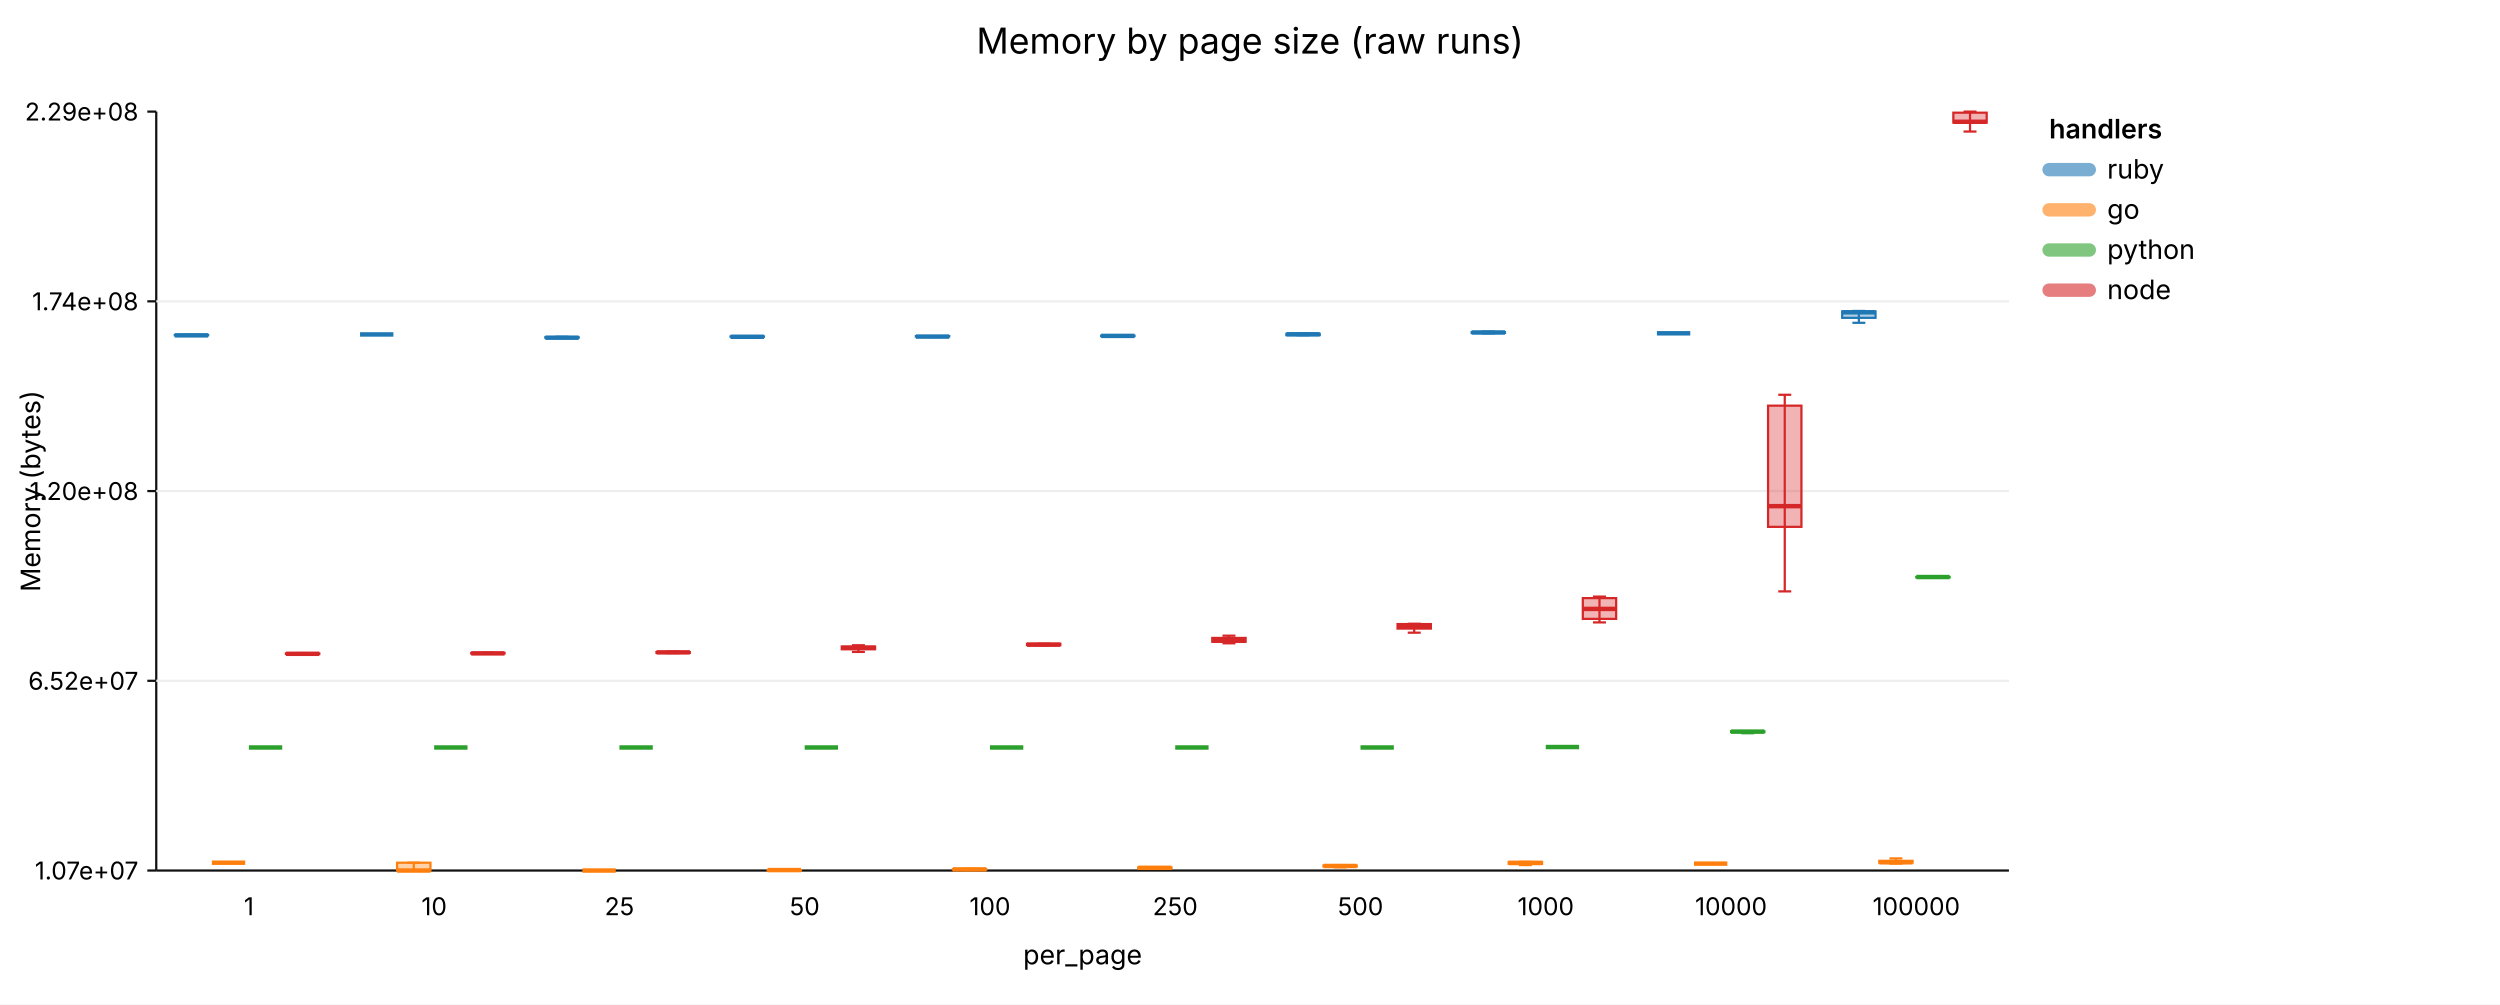
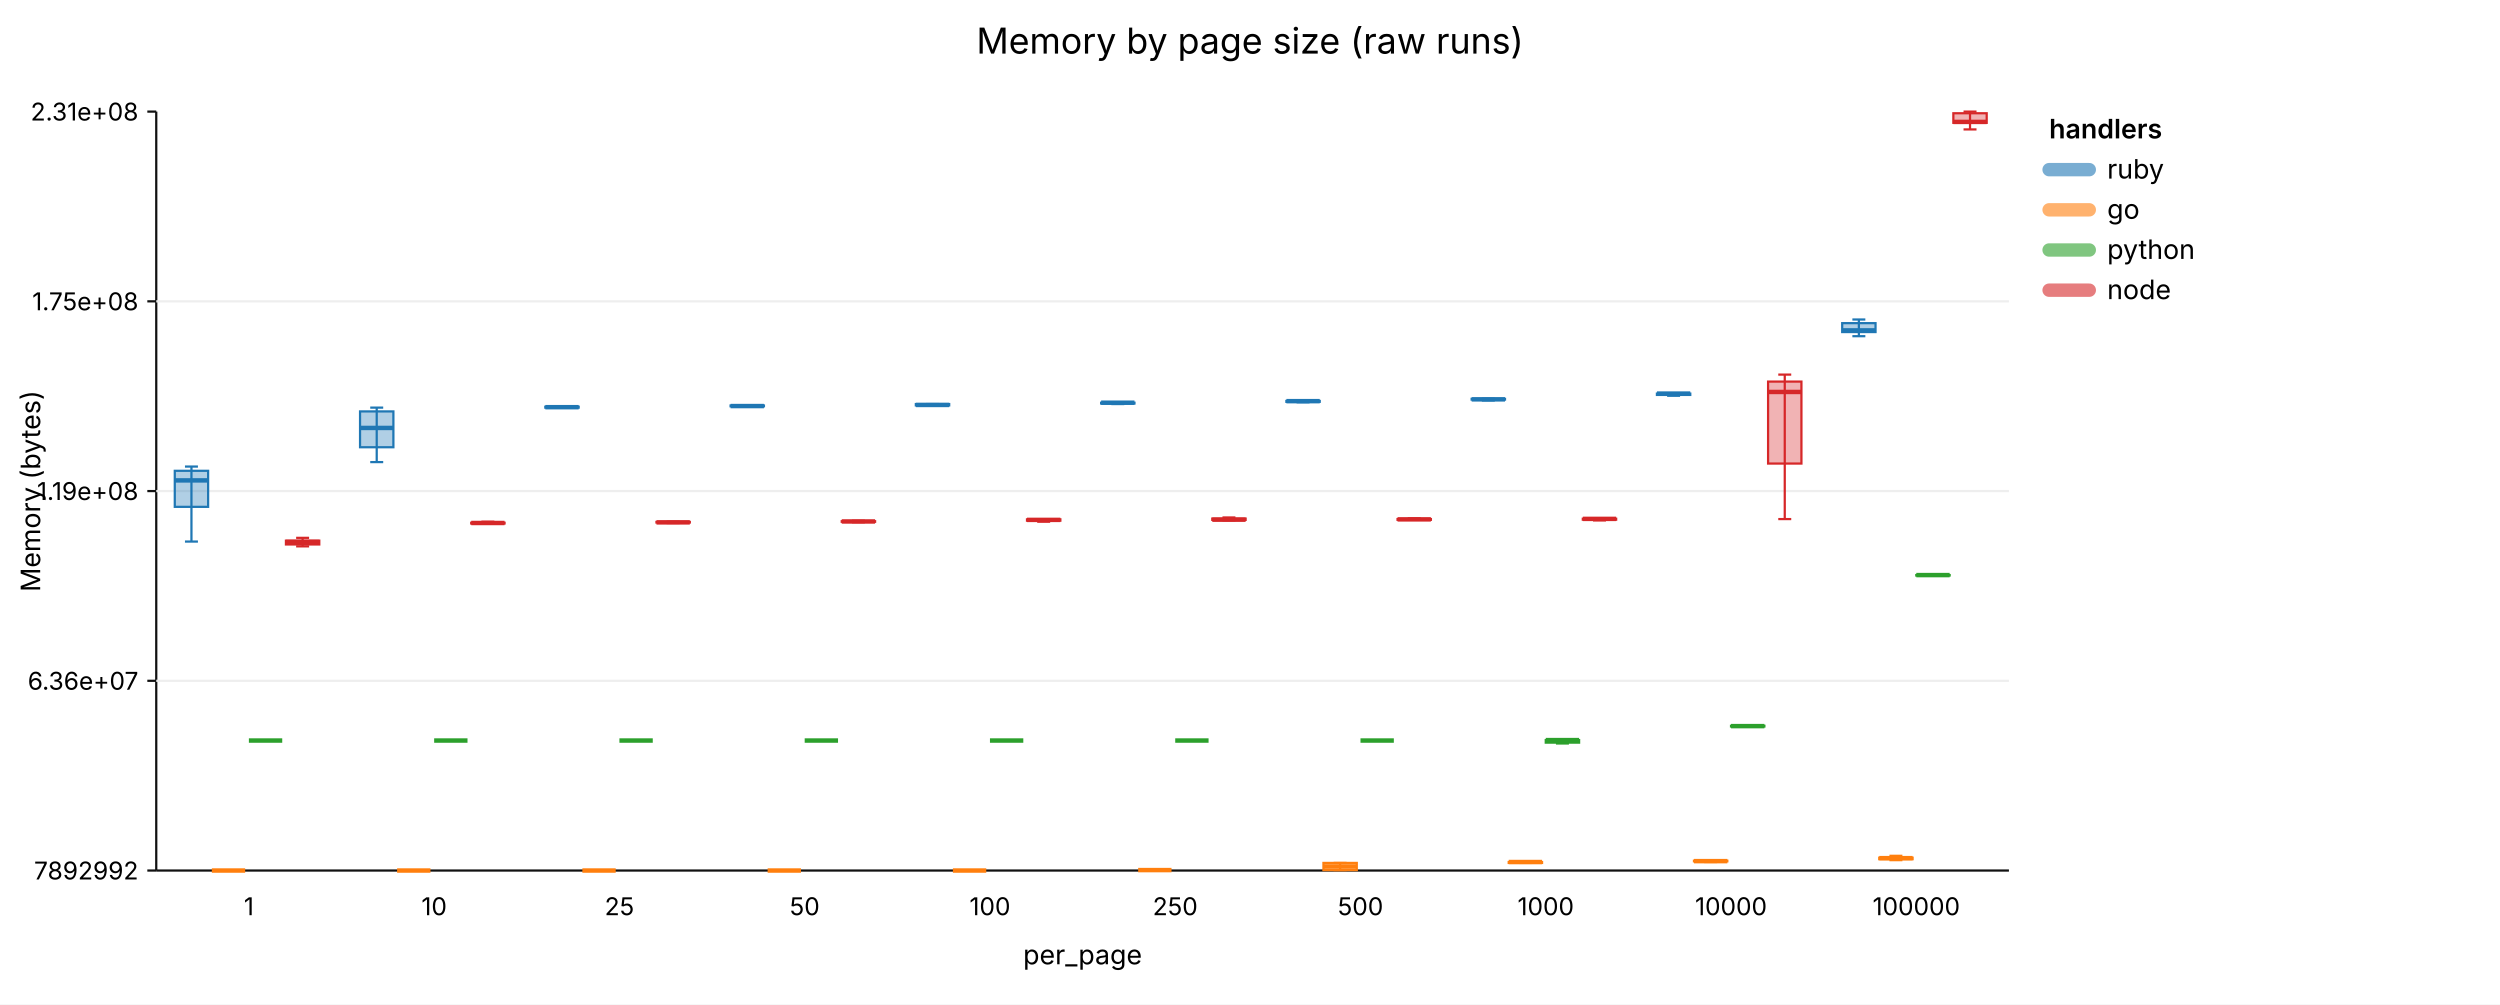
<svg xmlns="http://www.w3.org/2000/svg" width="1120" height="450" viewBox="0 0 1120 450">
  <rect x="0" y="0" width="1120" height="450" fill="white" />
  <text x="560" y="24" text-anchor="middle" font-family="system-ui, -apple-system" font-size="16">Memory by page size (raw runs)</text>
  <line x1="70" y1="390" x2="900" y2="390" stroke="#111" stroke-width="1" />
  <line x1="70" y1="50" x2="70" y2="390" stroke="#111" stroke-width="1" />
  <line x1="66" y1="50.0" x2="70" y2="50.0" stroke="#111" stroke-width="1" />
-   <text x="62" y="54.0" text-anchor="end" font-family="system-ui, -apple-system" font-size="11">2.29e+08</text>
+   <text x="62" y="54.0" text-anchor="end" font-family="system-ui, -apple-system" font-size="11">2.31e+08</text>
  <line x1="66" y1="135.0" x2="70" y2="135.0" stroke="#111" stroke-width="1" />
-   <text x="62" y="139.0" text-anchor="end" font-family="system-ui, -apple-system" font-size="11">1.74e+08</text>
+   <text x="62" y="139.0" text-anchor="end" font-family="system-ui, -apple-system" font-size="11">1.75e+08</text>
  <line x1="70" y1="135.0" x2="900" y2="135.0" stroke="#eee" stroke-width="1" />
  <line x1="66" y1="220.0" x2="70" y2="220.0" stroke="#111" stroke-width="1" />
-   <text x="62" y="224.0" text-anchor="end" font-family="system-ui, -apple-system" font-size="11">1.20e+08</text>
+   <text x="62" y="224.0" text-anchor="end" font-family="system-ui, -apple-system" font-size="11">1.19e+08</text>
  <line x1="70" y1="220.0" x2="900" y2="220.0" stroke="#eee" stroke-width="1" />
  <line x1="66" y1="305.0" x2="70" y2="305.0" stroke="#111" stroke-width="1" />
-   <text x="62" y="309.0" text-anchor="end" font-family="system-ui, -apple-system" font-size="11">6.52e+07</text>
+   <text x="62" y="309.0" text-anchor="end" font-family="system-ui, -apple-system" font-size="11">6.36e+07</text>
  <line x1="70" y1="305.0" x2="900" y2="305.0" stroke="#eee" stroke-width="1" />
  <line x1="66" y1="390.0" x2="70" y2="390.0" stroke="#111" stroke-width="1" />
-   <text x="62" y="394.0" text-anchor="end" font-family="system-ui, -apple-system" font-size="11">1.07e+07</text>
+   <text x="62" y="394.0" text-anchor="end" font-family="system-ui, -apple-system" font-size="11">7892992</text>
  <text x="485" y="432" text-anchor="middle" font-family="system-ui, -apple-system" font-size="12">per_page</text>
  <text x="18" y="220" text-anchor="middle" font-family="system-ui, -apple-system" font-size="12" transform="rotate(-90 18 220)">Memory (bytes)</text>
  <text x="111.5" y="410" text-anchor="middle" font-family="system-ui, -apple-system" font-size="11">1</text>
  <text x="194.5" y="410" text-anchor="middle" font-family="system-ui, -apple-system" font-size="11">10</text>
  <text x="277.5" y="410" text-anchor="middle" font-family="system-ui, -apple-system" font-size="11">25</text>
  <text x="360.5" y="410" text-anchor="middle" font-family="system-ui, -apple-system" font-size="11">50</text>
  <text x="443.5" y="410" text-anchor="middle" font-family="system-ui, -apple-system" font-size="11">100</text>
  <text x="526.5" y="410" text-anchor="middle" font-family="system-ui, -apple-system" font-size="11">250</text>
  <text x="609.5" y="410" text-anchor="middle" font-family="system-ui, -apple-system" font-size="11">500</text>
  <text x="692.5" y="410" text-anchor="middle" font-family="system-ui, -apple-system" font-size="11">1000</text>
  <text x="775.5" y="410" text-anchor="middle" font-family="system-ui, -apple-system" font-size="11">10000</text>
  <text x="858.5" y="410" text-anchor="middle" font-family="system-ui, -apple-system" font-size="11">100000</text>
-   <line x1="85.77" y1="150.035" x2="85.77" y2="150.239" stroke="#1f77b4" stroke-width="1" />
-   <line x1="82.865" y1="150.035" x2="88.675" y2="150.035" stroke="#1f77b4" stroke-width="1" />
-   <line x1="82.865" y1="150.239" x2="88.675" y2="150.239" stroke="#1f77b4" stroke-width="1" />
-   <rect x="78.3" y="150.035" width="14.94" height="0.204" fill="#1f77b4" fill-opacity="0.35" stroke="#1f77b4" stroke-width="1" />
-   <line x1="78.3" y1="150.239" x2="93.24" y2="150.239" stroke="#1f77b4" stroke-width="2" />
-   <line x1="168.77" y1="149.83" x2="168.77" y2="149.83" stroke="#1f77b4" stroke-width="1" />
-   <line x1="165.865" y1="149.83" x2="171.675" y2="149.83" stroke="#1f77b4" stroke-width="1" />
-   <line x1="165.865" y1="149.83" x2="171.675" y2="149.83" stroke="#1f77b4" stroke-width="1" />
-   <rect x="161.3" y="149.83" width="14.94" height="0.0" fill="#1f77b4" fill-opacity="0.35" stroke="#1f77b4" stroke-width="1" />
-   <line x1="161.3" y1="149.83" x2="176.24" y2="149.83" stroke="#1f77b4" stroke-width="2" />
-   <line x1="251.77" y1="150.877" x2="251.77" y2="151.286" stroke="#1f77b4" stroke-width="1" />
-   <line x1="248.865" y1="150.877" x2="254.675" y2="150.877" stroke="#1f77b4" stroke-width="1" />
-   <line x1="248.865" y1="151.286" x2="254.675" y2="151.286" stroke="#1f77b4" stroke-width="1" />
-   <rect x="244.3" y="151.082" width="14.94" height="0.204" fill="#1f77b4" fill-opacity="0.35" stroke="#1f77b4" stroke-width="1" />
-   <line x1="244.3" y1="151.286" x2="259.24" y2="151.286" stroke="#1f77b4" stroke-width="2" />
-   <line x1="334.77" y1="150.711" x2="334.77" y2="151.12" stroke="#1f77b4" stroke-width="1" />
-   <line x1="331.865" y1="150.711" x2="337.675" y2="150.711" stroke="#1f77b4" stroke-width="1" />
-   <line x1="331.865" y1="151.12" x2="337.675" y2="151.12" stroke="#1f77b4" stroke-width="1" />
-   <rect x="327.3" y="150.711" width="14.94" height="0.166" fill="#1f77b4" fill-opacity="0.35" stroke="#1f77b4" stroke-width="1" />
-   <line x1="327.3" y1="150.877" x2="342.24" y2="150.877" stroke="#1f77b4" stroke-width="2" />
-   <line x1="417.77" y1="150.584" x2="417.77" y2="150.992" stroke="#1f77b4" stroke-width="1" />
-   <line x1="414.865" y1="150.584" x2="420.675" y2="150.584" stroke="#1f77b4" stroke-width="1" />
-   <line x1="414.865" y1="150.992" x2="420.675" y2="150.992" stroke="#1f77b4" stroke-width="1" />
-   <rect x="410.3" y="150.584" width="14.94" height="0.204" fill="#1f77b4" fill-opacity="0.35" stroke="#1f77b4" stroke-width="1" />
-   <line x1="410.3" y1="150.788" x2="425.24" y2="150.788" stroke="#1f77b4" stroke-width="2" />
-   <line x1="500.77" y1="150.175" x2="500.77" y2="150.584" stroke="#1f77b4" stroke-width="1" />
-   <line x1="497.865" y1="150.175" x2="503.675" y2="150.175" stroke="#1f77b4" stroke-width="1" />
-   <line x1="497.865" y1="150.584" x2="503.675" y2="150.584" stroke="#1f77b4" stroke-width="1" />
-   <rect x="493.3" y="150.379" width="14.94" height="0.204" fill="#1f77b4" fill-opacity="0.35" stroke="#1f77b4" stroke-width="1" />
-   <line x1="493.3" y1="150.482" x2="508.24" y2="150.482" stroke="#1f77b4" stroke-width="2" />
-   <line x1="583.77" y1="149.358" x2="583.77" y2="150.175" stroke="#1f77b4" stroke-width="1" />
-   <line x1="580.865" y1="149.358" x2="586.675" y2="149.358" stroke="#1f77b4" stroke-width="1" />
-   <line x1="580.865" y1="150.175" x2="586.675" y2="150.175" stroke="#1f77b4" stroke-width="1" />
-   <rect x="576.3" y="149.562" width="14.94" height="0.562" fill="#1f77b4" fill-opacity="0.35" stroke="#1f77b4" stroke-width="1" />
-   <line x1="576.3" y1="149.766" x2="591.24" y2="149.766" stroke="#1f77b4" stroke-width="2" />
-   <line x1="666.77" y1="148.54" x2="666.77" y2="149.358" stroke="#1f77b4" stroke-width="1" />
-   <line x1="663.865" y1="148.54" x2="669.675" y2="148.54" stroke="#1f77b4" stroke-width="1" />
-   <line x1="663.865" y1="149.358" x2="669.675" y2="149.358" stroke="#1f77b4" stroke-width="1" />
-   <rect x="659.3" y="148.796" width="14.94" height="0.358" fill="#1f77b4" fill-opacity="0.35" stroke="#1f77b4" stroke-width="1" />
-   <line x1="659.3" y1="148.949" x2="674.24" y2="148.949" stroke="#1f77b4" stroke-width="2" />
-   <line x1="749.77" y1="149.319" x2="749.77" y2="149.319" stroke="#1f77b4" stroke-width="1" />
-   <line x1="746.865" y1="149.319" x2="752.675" y2="149.319" stroke="#1f77b4" stroke-width="1" />
-   <line x1="746.865" y1="149.319" x2="752.675" y2="149.319" stroke="#1f77b4" stroke-width="1" />
-   <rect x="742.3" y="149.319" width="14.94" height="0.0" fill="#1f77b4" fill-opacity="0.35" stroke="#1f77b4" stroke-width="1" />
-   <line x1="742.3" y1="149.319" x2="757.24" y2="149.319" stroke="#1f77b4" stroke-width="2" />
-   <line x1="832.77" y1="139.307" x2="832.77" y2="144.62" stroke="#1f77b4" stroke-width="1" />
-   <line x1="829.865" y1="139.307" x2="835.675" y2="139.307" stroke="#1f77b4" stroke-width="1" />
-   <line x1="829.865" y1="144.62" x2="835.675" y2="144.62" stroke="#1f77b4" stroke-width="1" />
-   <rect x="825.3" y="139.511" width="14.94" height="2.88" fill="#1f77b4" fill-opacity="0.35" stroke="#1f77b4" stroke-width="1" />
-   <line x1="825.3" y1="139.92" x2="840.24" y2="139.92" stroke="#1f77b4" stroke-width="2" />
-   <line x1="102.37" y1="386.494" x2="102.37" y2="386.494" stroke="#ff7f0e" stroke-width="1" />
-   <line x1="99.465" y1="386.494" x2="105.275" y2="386.494" stroke="#ff7f0e" stroke-width="1" />
-   <line x1="99.465" y1="386.494" x2="105.275" y2="386.494" stroke="#ff7f0e" stroke-width="1" />
-   <rect x="94.9" y="386.494" width="14.94" height="0.0" fill="#ff7f0e" fill-opacity="0.35" stroke="#ff7f0e" stroke-width="1" />
-   <line x1="94.9" y1="386.494" x2="109.84" y2="386.494" stroke="#ff7f0e" stroke-width="2" />
-   <line x1="185.37" y1="386.494" x2="185.37" y2="390.0" stroke="#ff7f0e" stroke-width="1" />
-   <line x1="182.465" y1="386.494" x2="188.275" y2="386.494" stroke="#ff7f0e" stroke-width="1" />
+   <line x1="85.77" y1="209.018" x2="85.77" y2="242.62" stroke="#1f77b4" stroke-width="1" />
+   <line x1="82.865" y1="209.018" x2="88.675" y2="209.018" stroke="#1f77b4" stroke-width="1" />
+   <line x1="82.865" y1="242.62" x2="88.675" y2="242.62" stroke="#1f77b4" stroke-width="1" />
+   <rect x="78.3" y="210.918" width="14.94" height="16.151" fill="#1f77b4" fill-opacity="0.35" stroke="#1f77b4" stroke-width="1" />
+   <line x1="78.3" y1="215.218" x2="93.24" y2="215.218" stroke="#1f77b4" stroke-width="2" />
+   <line x1="168.77" y1="182.616" x2="168.77" y2="207.018" stroke="#1f77b4" stroke-width="1" />
+   <line x1="165.865" y1="182.616" x2="171.675" y2="182.616" stroke="#1f77b4" stroke-width="1" />
+   <line x1="165.865" y1="207.018" x2="171.675" y2="207.018" stroke="#1f77b4" stroke-width="1" />
+   <rect x="161.3" y="184.316" width="14.94" height="16.051" fill="#1f77b4" fill-opacity="0.35" stroke="#1f77b4" stroke-width="1" />
+   <line x1="161.3" y1="191.717" x2="176.24" y2="191.717" stroke="#1f77b4" stroke-width="2" />
+   <line x1="251.77" y1="182.016" x2="251.77" y2="182.616" stroke="#1f77b4" stroke-width="1" />
+   <line x1="248.865" y1="182.016" x2="254.675" y2="182.016" stroke="#1f77b4" stroke-width="1" />
+   <line x1="248.865" y1="182.616" x2="254.675" y2="182.616" stroke="#1f77b4" stroke-width="1" />
+   <rect x="244.3" y="182.216" width="14.94" height="0.4" fill="#1f77b4" fill-opacity="0.35" stroke="#1f77b4" stroke-width="1" />
+   <line x1="244.3" y1="182.416" x2="259.24" y2="182.416" stroke="#1f77b4" stroke-width="2" />
+   <line x1="334.77" y1="181.616" x2="334.77" y2="182.016" stroke="#1f77b4" stroke-width="1" />
+   <line x1="331.865" y1="181.616" x2="337.675" y2="181.616" stroke="#1f77b4" stroke-width="1" />
+   <line x1="331.865" y1="182.016" x2="337.675" y2="182.016" stroke="#1f77b4" stroke-width="1" />
+   <rect x="327.3" y="181.666" width="14.94" height="0.35" fill="#1f77b4" fill-opacity="0.35" stroke="#1f77b4" stroke-width="1" />
+   <line x1="327.3" y1="181.916" x2="342.24" y2="181.916" stroke="#1f77b4" stroke-width="2" />
+   <line x1="417.77" y1="181.016" x2="417.77" y2="181.616" stroke="#1f77b4" stroke-width="1" />
+   <line x1="414.865" y1="181.016" x2="420.675" y2="181.016" stroke="#1f77b4" stroke-width="1" />
+   <line x1="414.865" y1="181.616" x2="420.675" y2="181.616" stroke="#1f77b4" stroke-width="1" />
+   <rect x="410.3" y="181.016" width="14.94" height="0.6" fill="#1f77b4" fill-opacity="0.35" stroke="#1f77b4" stroke-width="1" />
+   <line x1="410.3" y1="181.416" x2="425.24" y2="181.416" stroke="#1f77b4" stroke-width="2" />
+   <line x1="500.77" y1="180.216" x2="500.77" y2="181.016" stroke="#1f77b4" stroke-width="1" />
+   <line x1="497.865" y1="180.216" x2="503.675" y2="180.216" stroke="#1f77b4" stroke-width="1" />
+   <line x1="497.865" y1="181.016" x2="503.675" y2="181.016" stroke="#1f77b4" stroke-width="1" />
+   <rect x="493.3" y="180.416" width="14.94" height="0.35" fill="#1f77b4" fill-opacity="0.35" stroke="#1f77b4" stroke-width="1" />
+   <line x1="493.3" y1="180.416" x2="508.24" y2="180.416" stroke="#1f77b4" stroke-width="2" />
+   <line x1="583.77" y1="179.416" x2="583.77" y2="180.216" stroke="#1f77b4" stroke-width="1" />
+   <line x1="580.865" y1="179.416" x2="586.675" y2="179.416" stroke="#1f77b4" stroke-width="1" />
+   <line x1="580.865" y1="180.216" x2="586.675" y2="180.216" stroke="#1f77b4" stroke-width="1" />
+   <rect x="576.3" y="179.616" width="14.94" height="0.4" fill="#1f77b4" fill-opacity="0.35" stroke="#1f77b4" stroke-width="1" />
+   <line x1="576.3" y1="179.716" x2="591.24" y2="179.716" stroke="#1f77b4" stroke-width="2" />
+   <line x1="666.77" y1="178.616" x2="666.77" y2="179.416" stroke="#1f77b4" stroke-width="1" />
+   <line x1="663.865" y1="178.616" x2="669.675" y2="178.616" stroke="#1f77b4" stroke-width="1" />
+   <line x1="663.865" y1="179.416" x2="669.675" y2="179.416" stroke="#1f77b4" stroke-width="1" />
+   <rect x="659.3" y="178.666" width="14.94" height="0.35" fill="#1f77b4" fill-opacity="0.35" stroke="#1f77b4" stroke-width="1" />
+   <line x1="659.3" y1="178.909" x2="674.24" y2="178.909" stroke="#1f77b4" stroke-width="2" />
+   <line x1="749.77" y1="176.128" x2="749.77" y2="177.309" stroke="#1f77b4" stroke-width="1" />
+   <line x1="746.865" y1="176.128" x2="752.675" y2="176.128" stroke="#1f77b4" stroke-width="1" />
+   <line x1="746.865" y1="177.309" x2="752.675" y2="177.309" stroke="#1f77b4" stroke-width="1" />
+   <rect x="742.3" y="176.328" width="14.94" height="0.6" fill="#1f77b4" fill-opacity="0.35" stroke="#1f77b4" stroke-width="1" />
+   <line x1="742.3" y1="176.328" x2="757.24" y2="176.328" stroke="#1f77b4" stroke-width="2" />
+   <line x1="832.77" y1="143.138" x2="832.77" y2="150.614" stroke="#1f77b4" stroke-width="1" />
+   <line x1="829.865" y1="143.138" x2="835.675" y2="143.138" stroke="#1f77b4" stroke-width="1" />
+   <line x1="829.865" y1="150.614" x2="835.675" y2="150.614" stroke="#1f77b4" stroke-width="1" />
+   <rect x="825.3" y="144.769" width="14.94" height="3.994" fill="#1f77b4" fill-opacity="0.35" stroke="#1f77b4" stroke-width="1" />
+   <line x1="825.3" y1="148.013" x2="840.24" y2="148.013" stroke="#1f77b4" stroke-width="2" />
+   <line x1="102.37" y1="390.0" x2="102.37" y2="390.0" stroke="#ff7f0e" stroke-width="1" />
+   <line x1="99.465" y1="390.0" x2="105.275" y2="390.0" stroke="#ff7f0e" stroke-width="1" />
+   <line x1="99.465" y1="390.0" x2="105.275" y2="390.0" stroke="#ff7f0e" stroke-width="1" />
+   <rect x="94.9" y="390.0" width="14.94" height="0.0" fill="#ff7f0e" fill-opacity="0.35" stroke="#ff7f0e" stroke-width="1" />
+   <line x1="94.9" y1="390.0" x2="109.84" y2="390.0" stroke="#ff7f0e" stroke-width="2" />
+   <line x1="185.37" y1="390.0" x2="185.37" y2="390.0" stroke="#ff7f0e" stroke-width="1" />
  <line x1="182.465" y1="390.0" x2="188.275" y2="390.0" stroke="#ff7f0e" stroke-width="1" />
-   <rect x="177.9" y="386.494" width="14.94" height="3.506" fill="#ff7f0e" fill-opacity="0.35" stroke="#ff7f0e" stroke-width="1" />
+   <line x1="182.465" y1="390.0" x2="188.275" y2="390.0" stroke="#ff7f0e" stroke-width="1" />
+   <rect x="177.9" y="390.0" width="14.94" height="0.0" fill="#ff7f0e" fill-opacity="0.35" stroke="#ff7f0e" stroke-width="1" />
  <line x1="177.9" y1="390.0" x2="192.84" y2="390.0" stroke="#ff7f0e" stroke-width="2" />
  <line x1="268.37" y1="390.0" x2="268.37" y2="390.0" stroke="#ff7f0e" stroke-width="1" />
  <line x1="265.465" y1="390.0" x2="271.275" y2="390.0" stroke="#ff7f0e" stroke-width="1" />
  <line x1="265.465" y1="390.0" x2="271.275" y2="390.0" stroke="#ff7f0e" stroke-width="1" />
  <rect x="260.9" y="390.0" width="14.94" height="0.0" fill="#ff7f0e" fill-opacity="0.35" stroke="#ff7f0e" stroke-width="1" />
  <line x1="260.9" y1="390.0" x2="275.84" y2="390.0" stroke="#ff7f0e" stroke-width="2" />
-   <line x1="351.37" y1="389.796" x2="351.37" y2="390.0" stroke="#ff7f0e" stroke-width="1" />
-   <line x1="348.465" y1="389.796" x2="354.275" y2="389.796" stroke="#ff7f0e" stroke-width="1" />
+   <line x1="351.37" y1="390.0" x2="351.37" y2="390.0" stroke="#ff7f0e" stroke-width="1" />
  <line x1="348.465" y1="390.0" x2="354.275" y2="390.0" stroke="#ff7f0e" stroke-width="1" />
-   <rect x="343.9" y="389.796" width="14.94" height="0.204" fill="#ff7f0e" fill-opacity="0.35" stroke="#ff7f0e" stroke-width="1" />
-   <line x1="343.9" y1="389.796" x2="358.84" y2="389.796" stroke="#ff7f0e" stroke-width="2" />
-   <line x1="434.37" y1="389.183" x2="434.37" y2="389.796" stroke="#ff7f0e" stroke-width="1" />
-   <line x1="431.465" y1="389.183" x2="437.275" y2="389.183" stroke="#ff7f0e" stroke-width="1" />
-   <line x1="431.465" y1="389.796" x2="437.275" y2="389.796" stroke="#ff7f0e" stroke-width="1" />
-   <rect x="426.9" y="389.387" width="14.94" height="0.204" fill="#ff7f0e" fill-opacity="0.35" stroke="#ff7f0e" stroke-width="1" />
-   <line x1="426.9" y1="389.489" x2="441.84" y2="389.489" stroke="#ff7f0e" stroke-width="2" />
-   <line x1="517.37" y1="388.57" x2="517.37" y2="389.183" stroke="#ff7f0e" stroke-width="1" />
-   <line x1="514.465" y1="388.57" x2="520.275" y2="388.57" stroke="#ff7f0e" stroke-width="1" />
-   <line x1="514.465" y1="389.183" x2="520.275" y2="389.183" stroke="#ff7f0e" stroke-width="1" />
-   <rect x="509.9" y="388.621" width="14.94" height="0.358" fill="#ff7f0e" fill-opacity="0.35" stroke="#ff7f0e" stroke-width="1" />
-   <line x1="509.9" y1="388.774" x2="524.84" y2="388.774" stroke="#ff7f0e" stroke-width="2" />
-   <line x1="600.37" y1="387.548" x2="600.37" y2="388.57" stroke="#ff7f0e" stroke-width="1" />
-   <line x1="597.465" y1="387.548" x2="603.275" y2="387.548" stroke="#ff7f0e" stroke-width="1" />
-   <line x1="597.465" y1="388.57" x2="603.275" y2="388.57" stroke="#ff7f0e" stroke-width="1" />
-   <rect x="592.9" y="387.752" width="14.94" height="0.409" fill="#ff7f0e" fill-opacity="0.35" stroke="#ff7f0e" stroke-width="1" />
-   <line x1="592.9" y1="387.957" x2="607.84" y2="387.957" stroke="#ff7f0e" stroke-width="2" />
-   <line x1="683.37" y1="386.118" x2="683.37" y2="387.548" stroke="#ff7f0e" stroke-width="1" />
-   <line x1="680.465" y1="386.118" x2="686.275" y2="386.118" stroke="#ff7f0e" stroke-width="1" />
-   <line x1="680.465" y1="387.548" x2="686.275" y2="387.548" stroke="#ff7f0e" stroke-width="1" />
-   <rect x="675.9" y="386.118" width="14.94" height="0.889" fill="#ff7f0e" fill-opacity="0.35" stroke="#ff7f0e" stroke-width="1" />
-   <line x1="675.9" y1="386.628" x2="690.84" y2="386.628" stroke="#ff7f0e" stroke-width="2" />
-   <line x1="766.37" y1="386.909" x2="766.37" y2="386.909" stroke="#ff7f0e" stroke-width="1" />
-   <line x1="763.465" y1="386.909" x2="769.275" y2="386.909" stroke="#ff7f0e" stroke-width="1" />
-   <line x1="763.465" y1="386.909" x2="769.275" y2="386.909" stroke="#ff7f0e" stroke-width="1" />
-   <rect x="758.9" y="386.909" width="14.94" height="0.0" fill="#ff7f0e" fill-opacity="0.35" stroke="#ff7f0e" stroke-width="1" />
-   <line x1="758.9" y1="386.909" x2="773.84" y2="386.909" stroke="#ff7f0e" stroke-width="2" />
-   <line x1="849.37" y1="384.572" x2="849.37" y2="386.903" stroke="#ff7f0e" stroke-width="1" />
-   <line x1="846.465" y1="384.572" x2="852.275" y2="384.572" stroke="#ff7f0e" stroke-width="1" />
-   <line x1="846.465" y1="386.903" x2="852.275" y2="386.903" stroke="#ff7f0e" stroke-width="1" />
-   <rect x="841.9" y="385.64" width="14.94" height="0.841" fill="#ff7f0e" fill-opacity="0.35" stroke="#ff7f0e" stroke-width="1" />
-   <line x1="841.9" y1="386.316" x2="856.84" y2="386.316" stroke="#ff7f0e" stroke-width="2" />
-   <line x1="118.97" y1="334.874" x2="118.97" y2="334.874" stroke="#2ca02c" stroke-width="1" />
-   <line x1="116.065" y1="334.874" x2="121.875" y2="334.874" stroke="#2ca02c" stroke-width="1" />
-   <line x1="116.065" y1="334.874" x2="121.875" y2="334.874" stroke="#2ca02c" stroke-width="1" />
-   <rect x="111.5" y="334.874" width="14.94" height="0.0" fill="#2ca02c" fill-opacity="0.35" stroke="#2ca02c" stroke-width="1" />
-   <line x1="111.5" y1="334.874" x2="126.44" y2="334.874" stroke="#2ca02c" stroke-width="2" />
-   <line x1="201.97" y1="334.874" x2="201.97" y2="334.874" stroke="#2ca02c" stroke-width="1" />
-   <line x1="199.065" y1="334.874" x2="204.875" y2="334.874" stroke="#2ca02c" stroke-width="1" />
-   <line x1="199.065" y1="334.874" x2="204.875" y2="334.874" stroke="#2ca02c" stroke-width="1" />
-   <rect x="194.5" y="334.874" width="14.94" height="0.0" fill="#2ca02c" fill-opacity="0.35" stroke="#2ca02c" stroke-width="1" />
-   <line x1="194.5" y1="334.874" x2="209.44" y2="334.874" stroke="#2ca02c" stroke-width="2" />
-   <line x1="284.97" y1="334.874" x2="284.97" y2="334.874" stroke="#2ca02c" stroke-width="1" />
-   <line x1="282.065" y1="334.874" x2="287.875" y2="334.874" stroke="#2ca02c" stroke-width="1" />
-   <line x1="282.065" y1="334.874" x2="287.875" y2="334.874" stroke="#2ca02c" stroke-width="1" />
-   <rect x="277.5" y="334.874" width="14.94" height="0.0" fill="#2ca02c" fill-opacity="0.35" stroke="#2ca02c" stroke-width="1" />
-   <line x1="277.5" y1="334.874" x2="292.44" y2="334.874" stroke="#2ca02c" stroke-width="2" />
-   <line x1="367.97" y1="334.874" x2="367.97" y2="334.874" stroke="#2ca02c" stroke-width="1" />
-   <line x1="365.065" y1="334.874" x2="370.875" y2="334.874" stroke="#2ca02c" stroke-width="1" />
-   <line x1="365.065" y1="334.874" x2="370.875" y2="334.874" stroke="#2ca02c" stroke-width="1" />
-   <rect x="360.5" y="334.874" width="14.94" height="0.0" fill="#2ca02c" fill-opacity="0.35" stroke="#2ca02c" stroke-width="1" />
-   <line x1="360.5" y1="334.874" x2="375.44" y2="334.874" stroke="#2ca02c" stroke-width="2" />
-   <line x1="450.97" y1="334.874" x2="450.97" y2="334.874" stroke="#2ca02c" stroke-width="1" />
-   <line x1="448.065" y1="334.874" x2="453.875" y2="334.874" stroke="#2ca02c" stroke-width="1" />
-   <line x1="448.065" y1="334.874" x2="453.875" y2="334.874" stroke="#2ca02c" stroke-width="1" />
-   <rect x="443.5" y="334.874" width="14.94" height="0.0" fill="#2ca02c" fill-opacity="0.35" stroke="#2ca02c" stroke-width="1" />
-   <line x1="443.5" y1="334.874" x2="458.44" y2="334.874" stroke="#2ca02c" stroke-width="2" />
-   <line x1="533.97" y1="334.874" x2="533.97" y2="334.874" stroke="#2ca02c" stroke-width="1" />
-   <line x1="531.065" y1="334.874" x2="536.875" y2="334.874" stroke="#2ca02c" stroke-width="1" />
-   <line x1="531.065" y1="334.874" x2="536.875" y2="334.874" stroke="#2ca02c" stroke-width="1" />
-   <rect x="526.5" y="334.874" width="14.94" height="0.0" fill="#2ca02c" fill-opacity="0.35" stroke="#2ca02c" stroke-width="1" />
-   <line x1="526.5" y1="334.874" x2="541.44" y2="334.874" stroke="#2ca02c" stroke-width="2" />
-   <line x1="616.97" y1="334.874" x2="616.97" y2="334.874" stroke="#2ca02c" stroke-width="1" />
-   <line x1="614.065" y1="334.874" x2="619.875" y2="334.874" stroke="#2ca02c" stroke-width="1" />
-   <line x1="614.065" y1="334.874" x2="619.875" y2="334.874" stroke="#2ca02c" stroke-width="1" />
-   <rect x="609.5" y="334.874" width="14.94" height="0.0" fill="#2ca02c" fill-opacity="0.35" stroke="#2ca02c" stroke-width="1" />
-   <line x1="609.5" y1="334.874" x2="624.44" y2="334.874" stroke="#2ca02c" stroke-width="2" />
-   <line x1="699.97" y1="334.67" x2="699.97" y2="334.67" stroke="#2ca02c" stroke-width="1" />
-   <line x1="697.065" y1="334.67" x2="702.875" y2="334.67" stroke="#2ca02c" stroke-width="1" />
-   <line x1="697.065" y1="334.67" x2="702.875" y2="334.67" stroke="#2ca02c" stroke-width="1" />
-   <rect x="692.5" y="334.67" width="14.94" height="0.0" fill="#2ca02c" fill-opacity="0.35" stroke="#2ca02c" stroke-width="1" />
-   <line x1="692.5" y1="334.67" x2="707.44" y2="334.67" stroke="#2ca02c" stroke-width="2" />
-   <line x1="782.97" y1="327.557" x2="782.97" y2="328.489" stroke="#2ca02c" stroke-width="1" />
-   <line x1="780.065" y1="327.557" x2="785.875" y2="327.557" stroke="#2ca02c" stroke-width="1" />
-   <line x1="780.065" y1="328.489" x2="785.875" y2="328.489" stroke="#2ca02c" stroke-width="1" />
-   <rect x="775.5" y="327.603" width="14.94" height="0.401" fill="#2ca02c" fill-opacity="0.35" stroke="#2ca02c" stroke-width="1" />
-   <line x1="775.5" y1="327.761" x2="790.44" y2="327.761" stroke="#2ca02c" stroke-width="2" />
-   <line x1="865.97" y1="258.44" x2="865.97" y2="258.734" stroke="#2ca02c" stroke-width="1" />
-   <line x1="863.065" y1="258.44" x2="868.875" y2="258.44" stroke="#2ca02c" stroke-width="1" />
-   <line x1="863.065" y1="258.734" x2="868.875" y2="258.734" stroke="#2ca02c" stroke-width="1" />
-   <rect x="858.5" y="258.504" width="14.94" height="0.153" fill="#2ca02c" fill-opacity="0.35" stroke="#2ca02c" stroke-width="1" />
-   <line x1="858.5" y1="258.511" x2="873.44" y2="258.511" stroke="#2ca02c" stroke-width="2" />
-   <line x1="135.57" y1="292.577" x2="135.57" y2="293.337" stroke="#d62728" stroke-width="1" />
-   <line x1="132.665" y1="292.577" x2="138.475" y2="292.577" stroke="#d62728" stroke-width="1" />
-   <line x1="132.665" y1="293.337" x2="138.475" y2="293.337" stroke="#d62728" stroke-width="1" />
-   <rect x="128.1" y="292.714" width="14.94" height="0.252" fill="#d62728" fill-opacity="0.35" stroke="#d62728" stroke-width="1" />
-   <line x1="128.1" y1="292.906" x2="143.04" y2="292.906" stroke="#d62728" stroke-width="2" />
-   <line x1="218.57" y1="292.405" x2="218.57" y2="292.813" stroke="#d62728" stroke-width="1" />
-   <line x1="215.665" y1="292.405" x2="221.475" y2="292.405" stroke="#d62728" stroke-width="1" />
-   <line x1="215.665" y1="292.813" x2="221.475" y2="292.813" stroke="#d62728" stroke-width="1" />
-   <rect x="211.1" y="292.547" width="14.94" height="0.209" fill="#d62728" fill-opacity="0.35" stroke="#d62728" stroke-width="1" />
-   <line x1="211.1" y1="292.711" x2="226.04" y2="292.711" stroke="#d62728" stroke-width="2" />
-   <line x1="301.57" y1="291.868" x2="301.57" y2="292.577" stroke="#d62728" stroke-width="1" />
-   <line x1="298.665" y1="291.868" x2="304.475" y2="291.868" stroke="#d62728" stroke-width="1" />
-   <line x1="298.665" y1="292.577" x2="304.475" y2="292.577" stroke="#d62728" stroke-width="1" />
-   <rect x="294.1" y="292.13" width="14.94" height="0.351" fill="#d62728" fill-opacity="0.35" stroke="#d62728" stroke-width="1" />
-   <line x1="294.1" y1="292.261" x2="309.04" y2="292.261" stroke="#d62728" stroke-width="2" />
-   <line x1="384.57" y1="289.071" x2="384.57" y2="292.06" stroke="#d62728" stroke-width="1" />
-   <line x1="381.665" y1="289.071" x2="387.475" y2="289.071" stroke="#d62728" stroke-width="1" />
-   <line x1="381.665" y1="292.06" x2="387.475" y2="292.06" stroke="#d62728" stroke-width="1" />
-   <rect x="377.1" y="289.633" width="14.94" height="1.22" fill="#d62728" fill-opacity="0.35" stroke="#d62728" stroke-width="1" />
-   <line x1="377.1" y1="290.246" x2="392.04" y2="290.246" stroke="#d62728" stroke-width="2" />
-   <line x1="467.57" y1="288.407" x2="467.57" y2="289.091" stroke="#d62728" stroke-width="1" />
-   <line x1="464.665" y1="288.407" x2="470.475" y2="288.407" stroke="#d62728" stroke-width="1" />
-   <line x1="464.665" y1="289.091" x2="470.475" y2="289.091" stroke="#d62728" stroke-width="1" />
-   <rect x="460.1" y="288.407" width="14.94" height="0.575" fill="#d62728" fill-opacity="0.35" stroke="#d62728" stroke-width="1" />
-   <line x1="460.1" y1="288.816" x2="475.04" y2="288.816" stroke="#d62728" stroke-width="2" />
-   <line x1="550.57" y1="284.78" x2="550.57" y2="288.203" stroke="#d62728" stroke-width="1" />
-   <line x1="547.665" y1="284.78" x2="553.475" y2="284.78" stroke="#d62728" stroke-width="1" />
-   <line x1="547.665" y1="288.203" x2="553.475" y2="288.203" stroke="#d62728" stroke-width="1" />
-   <rect x="543.1" y="285.797" width="14.94" height="1.722" fill="#d62728" fill-opacity="0.35" stroke="#d62728" stroke-width="1" />
-   <line x1="543.1" y1="286.977" x2="558.04" y2="286.977" stroke="#d62728" stroke-width="2" />
-   <line x1="633.57" y1="279.442" x2="633.57" y2="283.446" stroke="#d62728" stroke-width="1" />
-   <line x1="630.665" y1="279.442" x2="636.475" y2="279.442" stroke="#d62728" stroke-width="1" />
-   <line x1="630.665" y1="283.446" x2="636.475" y2="283.446" stroke="#d62728" stroke-width="1" />
-   <rect x="626.1" y="279.581" width="14.94" height="2.026" fill="#d62728" fill-opacity="0.35" stroke="#d62728" stroke-width="1" />
-   <line x1="626.1" y1="280.627" x2="641.04" y2="280.627" stroke="#d62728" stroke-width="2" />
-   <line x1="716.57" y1="267.272" x2="716.57" y2="278.842" stroke="#d62728" stroke-width="1" />
-   <line x1="713.665" y1="267.272" x2="719.475" y2="267.272" stroke="#d62728" stroke-width="1" />
-   <line x1="713.665" y1="278.842" x2="719.475" y2="278.842" stroke="#d62728" stroke-width="1" />
-   <rect x="709.1" y="267.955" width="14.94" height="9.302" fill="#d62728" fill-opacity="0.35" stroke="#d62728" stroke-width="1" />
-   <line x1="709.1" y1="272.789" x2="724.04" y2="272.789" stroke="#d62728" stroke-width="2" />
-   <line x1="799.57" y1="176.86" x2="799.57" y2="264.941" stroke="#d62728" stroke-width="1" />
-   <line x1="796.665" y1="176.86" x2="802.475" y2="176.86" stroke="#d62728" stroke-width="1" />
-   <line x1="796.665" y1="264.941" x2="802.475" y2="264.941" stroke="#d62728" stroke-width="1" />
-   <rect x="792.1" y="181.735" width="14.94" height="54.296" fill="#d62728" fill-opacity="0.35" stroke="#d62728" stroke-width="1" />
-   <line x1="792.1" y1="226.759" x2="807.04" y2="226.759" stroke="#d62728" stroke-width="2" />
-   <line x1="882.57" y1="50.0" x2="882.57" y2="58.933" stroke="#d62728" stroke-width="1" />
+   <line x1="348.465" y1="390.0" x2="354.275" y2="390.0" stroke="#ff7f0e" stroke-width="1" />
+   <rect x="343.9" y="390.0" width="14.94" height="0.0" fill="#ff7f0e" fill-opacity="0.35" stroke="#ff7f0e" stroke-width="1" />
+   <line x1="343.9" y1="390.0" x2="358.84" y2="390.0" stroke="#ff7f0e" stroke-width="2" />
+   <line x1="434.37" y1="390.0" x2="434.37" y2="390.0" stroke="#ff7f0e" stroke-width="1" />
+   <line x1="431.465" y1="390.0" x2="437.275" y2="390.0" stroke="#ff7f0e" stroke-width="1" />
+   <line x1="431.465" y1="390.0" x2="437.275" y2="390.0" stroke="#ff7f0e" stroke-width="1" />
+   <rect x="426.9" y="390.0" width="14.94" height="0.0" fill="#ff7f0e" fill-opacity="0.35" stroke="#ff7f0e" stroke-width="1" />
+   <line x1="426.9" y1="390.0" x2="441.84" y2="390.0" stroke="#ff7f0e" stroke-width="2" />
+   <line x1="517.37" y1="389.8" x2="517.37" y2="389.8" stroke="#ff7f0e" stroke-width="1" />
+   <line x1="514.465" y1="389.8" x2="520.275" y2="389.8" stroke="#ff7f0e" stroke-width="1" />
+   <line x1="514.465" y1="389.8" x2="520.275" y2="389.8" stroke="#ff7f0e" stroke-width="1" />
+   <rect x="509.9" y="389.8" width="14.94" height="0.0" fill="#ff7f0e" fill-opacity="0.35" stroke="#ff7f0e" stroke-width="1" />
+   <line x1="509.9" y1="389.8" x2="524.84" y2="389.8" stroke="#ff7f0e" stroke-width="2" />
+   <line x1="600.37" y1="386.587" x2="600.37" y2="389.8" stroke="#ff7f0e" stroke-width="1" />
+   <line x1="597.465" y1="386.587" x2="603.275" y2="386.587" stroke="#ff7f0e" stroke-width="1" />
+   <line x1="597.465" y1="389.8" x2="603.275" y2="389.8" stroke="#ff7f0e" stroke-width="1" />
+   <rect x="592.9" y="386.587" width="14.94" height="3.213" fill="#ff7f0e" fill-opacity="0.35" stroke="#ff7f0e" stroke-width="1" />
+   <line x1="592.9" y1="388.194" x2="607.84" y2="388.194" stroke="#ff7f0e" stroke-width="2" />
+   <line x1="683.37" y1="386.187" x2="683.37" y2="386.587" stroke="#ff7f0e" stroke-width="1" />
+   <line x1="680.465" y1="386.187" x2="686.275" y2="386.187" stroke="#ff7f0e" stroke-width="1" />
+   <line x1="680.465" y1="386.587" x2="686.275" y2="386.587" stroke="#ff7f0e" stroke-width="1" />
+   <rect x="675.9" y="386.187" width="14.94" height="0.4" fill="#ff7f0e" fill-opacity="0.35" stroke="#ff7f0e" stroke-width="1" />
+   <line x1="675.9" y1="386.187" x2="690.84" y2="386.187" stroke="#ff7f0e" stroke-width="2" />
+   <line x1="766.37" y1="385.587" x2="766.37" y2="386.187" stroke="#ff7f0e" stroke-width="1" />
+   <line x1="763.465" y1="385.587" x2="769.275" y2="385.587" stroke="#ff7f0e" stroke-width="1" />
+   <line x1="763.465" y1="386.187" x2="769.275" y2="386.187" stroke="#ff7f0e" stroke-width="1" />
+   <rect x="758.9" y="385.587" width="14.94" height="0.294" fill="#ff7f0e" fill-opacity="0.35" stroke="#ff7f0e" stroke-width="1" />
+   <line x1="758.9" y1="385.787" x2="773.84" y2="385.787" stroke="#ff7f0e" stroke-width="2" />
+   <line x1="849.37" y1="383.4" x2="849.37" y2="385.35" stroke="#ff7f0e" stroke-width="1" />
+   <line x1="846.465" y1="383.4" x2="852.275" y2="383.4" stroke="#ff7f0e" stroke-width="1" />
+   <line x1="846.465" y1="385.35" x2="852.275" y2="385.35" stroke="#ff7f0e" stroke-width="1" />
+   <rect x="841.9" y="384.25" width="14.94" height="0.673" fill="#ff7f0e" fill-opacity="0.35" stroke="#ff7f0e" stroke-width="1" />
+   <line x1="841.9" y1="384.453" x2="856.84" y2="384.453" stroke="#ff7f0e" stroke-width="2" />
+   <line x1="118.97" y1="331.764" x2="118.97" y2="331.764" stroke="#2ca02c" stroke-width="1" />
+   <line x1="116.065" y1="331.764" x2="121.875" y2="331.764" stroke="#2ca02c" stroke-width="1" />
+   <line x1="116.065" y1="331.764" x2="121.875" y2="331.764" stroke="#2ca02c" stroke-width="1" />
+   <rect x="111.5" y="331.764" width="14.94" height="0.0" fill="#2ca02c" fill-opacity="0.35" stroke="#2ca02c" stroke-width="1" />
+   <line x1="111.5" y1="331.764" x2="126.44" y2="331.764" stroke="#2ca02c" stroke-width="2" />
+   <line x1="201.97" y1="331.764" x2="201.97" y2="331.764" stroke="#2ca02c" stroke-width="1" />
+   <line x1="199.065" y1="331.764" x2="204.875" y2="331.764" stroke="#2ca02c" stroke-width="1" />
+   <line x1="199.065" y1="331.764" x2="204.875" y2="331.764" stroke="#2ca02c" stroke-width="1" />
+   <rect x="194.5" y="331.764" width="14.94" height="0.0" fill="#2ca02c" fill-opacity="0.35" stroke="#2ca02c" stroke-width="1" />
+   <line x1="194.5" y1="331.764" x2="209.44" y2="331.764" stroke="#2ca02c" stroke-width="2" />
+   <line x1="284.97" y1="331.764" x2="284.97" y2="331.764" stroke="#2ca02c" stroke-width="1" />
+   <line x1="282.065" y1="331.764" x2="287.875" y2="331.764" stroke="#2ca02c" stroke-width="1" />
+   <line x1="282.065" y1="331.764" x2="287.875" y2="331.764" stroke="#2ca02c" stroke-width="1" />
+   <rect x="277.5" y="331.764" width="14.94" height="0.0" fill="#2ca02c" fill-opacity="0.35" stroke="#2ca02c" stroke-width="1" />
+   <line x1="277.5" y1="331.764" x2="292.44" y2="331.764" stroke="#2ca02c" stroke-width="2" />
+   <line x1="367.97" y1="331.764" x2="367.97" y2="331.764" stroke="#2ca02c" stroke-width="1" />
+   <line x1="365.065" y1="331.764" x2="370.875" y2="331.764" stroke="#2ca02c" stroke-width="1" />
+   <line x1="365.065" y1="331.764" x2="370.875" y2="331.764" stroke="#2ca02c" stroke-width="1" />
+   <rect x="360.5" y="331.764" width="14.94" height="0.0" fill="#2ca02c" fill-opacity="0.35" stroke="#2ca02c" stroke-width="1" />
+   <line x1="360.5" y1="331.764" x2="375.44" y2="331.764" stroke="#2ca02c" stroke-width="2" />
+   <line x1="450.97" y1="331.764" x2="450.97" y2="331.764" stroke="#2ca02c" stroke-width="1" />
+   <line x1="448.065" y1="331.764" x2="453.875" y2="331.764" stroke="#2ca02c" stroke-width="1" />
+   <line x1="448.065" y1="331.764" x2="453.875" y2="331.764" stroke="#2ca02c" stroke-width="1" />
+   <rect x="443.5" y="331.764" width="14.94" height="0.0" fill="#2ca02c" fill-opacity="0.35" stroke="#2ca02c" stroke-width="1" />
+   <line x1="443.5" y1="331.764" x2="458.44" y2="331.764" stroke="#2ca02c" stroke-width="2" />
+   <line x1="533.97" y1="331.764" x2="533.97" y2="331.764" stroke="#2ca02c" stroke-width="1" />
+   <line x1="531.065" y1="331.764" x2="536.875" y2="331.764" stroke="#2ca02c" stroke-width="1" />
+   <line x1="531.065" y1="331.764" x2="536.875" y2="331.764" stroke="#2ca02c" stroke-width="1" />
+   <rect x="526.5" y="331.764" width="14.94" height="0.0" fill="#2ca02c" fill-opacity="0.35" stroke="#2ca02c" stroke-width="1" />
+   <line x1="526.5" y1="331.764" x2="541.44" y2="331.764" stroke="#2ca02c" stroke-width="2" />
+   <line x1="616.97" y1="331.764" x2="616.97" y2="331.764" stroke="#2ca02c" stroke-width="1" />
+   <line x1="614.065" y1="331.764" x2="619.875" y2="331.764" stroke="#2ca02c" stroke-width="1" />
+   <line x1="614.065" y1="331.764" x2="619.875" y2="331.764" stroke="#2ca02c" stroke-width="1" />
+   <rect x="609.5" y="331.764" width="14.94" height="0.0" fill="#2ca02c" fill-opacity="0.35" stroke="#2ca02c" stroke-width="1" />
+   <line x1="609.5" y1="331.764" x2="624.44" y2="331.764" stroke="#2ca02c" stroke-width="2" />
+   <line x1="699.97" y1="331.564" x2="699.97" y2="333.083" stroke="#2ca02c" stroke-width="1" />
+   <line x1="697.065" y1="331.564" x2="702.875" y2="331.564" stroke="#2ca02c" stroke-width="1" />
+   <line x1="697.065" y1="333.083" x2="702.875" y2="333.083" stroke="#2ca02c" stroke-width="1" />
+   <rect x="692.5" y="331.564" width="14.94" height="1.139" fill="#2ca02c" fill-opacity="0.35" stroke="#2ca02c" stroke-width="1" />
+   <line x1="692.5" y1="331.564" x2="707.44" y2="331.564" stroke="#2ca02c" stroke-width="2" />
+   <line x1="782.97" y1="325.133" x2="782.97" y2="325.489" stroke="#2ca02c" stroke-width="1" />
+   <line x1="780.065" y1="325.133" x2="785.875" y2="325.133" stroke="#2ca02c" stroke-width="1" />
+   <line x1="780.065" y1="325.489" x2="785.875" y2="325.489" stroke="#2ca02c" stroke-width="1" />
+   <rect x="775.5" y="325.15" width="14.94" height="0.313" fill="#2ca02c" fill-opacity="0.35" stroke="#2ca02c" stroke-width="1" />
+   <line x1="775.5" y1="325.301" x2="790.44" y2="325.301" stroke="#2ca02c" stroke-width="2" />
+   <line x1="865.97" y1="257.628" x2="865.97" y2="257.897" stroke="#2ca02c" stroke-width="1" />
+   <line x1="863.065" y1="257.628" x2="868.875" y2="257.628" stroke="#2ca02c" stroke-width="1" />
+   <line x1="863.065" y1="257.897" x2="868.875" y2="257.897" stroke="#2ca02c" stroke-width="1" />
+   <rect x="858.5" y="257.629" width="14.94" height="0.191" fill="#2ca02c" fill-opacity="0.35" stroke="#2ca02c" stroke-width="1" />
+   <line x1="858.5" y1="257.64" x2="873.44" y2="257.64" stroke="#2ca02c" stroke-width="2" />
+   <line x1="135.57" y1="240.952" x2="135.57" y2="244.771" stroke="#d62728" stroke-width="1" />
+   <line x1="132.665" y1="240.952" x2="138.475" y2="240.952" stroke="#d62728" stroke-width="1" />
+   <line x1="132.665" y1="244.771" x2="138.475" y2="244.771" stroke="#d62728" stroke-width="1" />
+   <rect x="128.1" y="242.206" width="14.94" height="1.716" fill="#d62728" fill-opacity="0.35" stroke="#d62728" stroke-width="1" />
+   <line x1="128.1" y1="242.802" x2="143.04" y2="242.802" stroke="#d62728" stroke-width="2" />
+   <line x1="218.57" y1="233.732" x2="218.57" y2="234.526" stroke="#d62728" stroke-width="1" />
+   <line x1="215.665" y1="233.732" x2="221.475" y2="233.732" stroke="#d62728" stroke-width="1" />
+   <line x1="215.665" y1="234.526" x2="221.475" y2="234.526" stroke="#d62728" stroke-width="1" />
+   <rect x="211.1" y="234.189" width="14.94" height="0.325" fill="#d62728" fill-opacity="0.35" stroke="#d62728" stroke-width="1" />
+   <line x1="211.1" y1="234.301" x2="226.04" y2="234.301" stroke="#d62728" stroke-width="2" />
+   <line x1="301.57" y1="233.714" x2="301.57" y2="234.314" stroke="#d62728" stroke-width="1" />
+   <line x1="298.665" y1="233.714" x2="304.475" y2="233.714" stroke="#d62728" stroke-width="1" />
+   <line x1="298.665" y1="234.314" x2="304.475" y2="234.314" stroke="#d62728" stroke-width="1" />
+   <rect x="294.1" y="233.807" width="14.94" height="0.283" fill="#d62728" fill-opacity="0.35" stroke="#d62728" stroke-width="1" />
+   <line x1="294.1" y1="234.02" x2="309.04" y2="234.02" stroke="#d62728" stroke-width="2" />
+   <line x1="384.57" y1="233.295" x2="384.57" y2="233.964" stroke="#d62728" stroke-width="1" />
+   <line x1="381.665" y1="233.295" x2="387.475" y2="233.295" stroke="#d62728" stroke-width="1" />
+   <line x1="381.665" y1="233.964" x2="387.475" y2="233.964" stroke="#d62728" stroke-width="1" />
+   <rect x="377.1" y="233.501" width="14.94" height="0.263" fill="#d62728" fill-opacity="0.35" stroke="#d62728" stroke-width="1" />
+   <line x1="377.1" y1="233.614" x2="392.04" y2="233.614" stroke="#d62728" stroke-width="2" />
+   <line x1="467.57" y1="232.663" x2="467.57" y2="233.732" stroke="#d62728" stroke-width="1" />
+   <line x1="464.665" y1="232.663" x2="470.475" y2="232.663" stroke="#d62728" stroke-width="1" />
+   <line x1="464.665" y1="233.732" x2="470.475" y2="233.732" stroke="#d62728" stroke-width="1" />
+   <rect x="460.1" y="232.663" width="14.94" height="0.6" fill="#d62728" fill-opacity="0.35" stroke="#d62728" stroke-width="1" />
+   <line x1="460.1" y1="232.907" x2="475.04" y2="232.907" stroke="#d62728" stroke-width="2" />
+   <line x1="550.57" y1="231.826" x2="550.57" y2="233.095" stroke="#d62728" stroke-width="1" />
+   <line x1="547.665" y1="231.826" x2="553.475" y2="231.826" stroke="#d62728" stroke-width="1" />
+   <line x1="547.665" y1="233.095" x2="553.475" y2="233.095" stroke="#d62728" stroke-width="1" />
+   <rect x="543.1" y="232.32" width="14.94" height="0.578" fill="#d62728" fill-opacity="0.35" stroke="#d62728" stroke-width="1" />
+   <line x1="543.1" y1="232.813" x2="558.04" y2="232.813" stroke="#d62728" stroke-width="2" />
+   <line x1="633.57" y1="232.213" x2="633.57" y2="232.882" stroke="#d62728" stroke-width="1" />
+   <line x1="630.665" y1="232.213" x2="636.475" y2="232.213" stroke="#d62728" stroke-width="1" />
+   <line x1="630.665" y1="232.882" x2="636.475" y2="232.882" stroke="#d62728" stroke-width="1" />
+   <rect x="626.1" y="232.535" width="14.94" height="0.345" fill="#d62728" fill-opacity="0.35" stroke="#d62728" stroke-width="1" />
+   <line x1="626.1" y1="232.676" x2="641.04" y2="232.676" stroke="#d62728" stroke-width="2" />
+   <line x1="716.57" y1="232.257" x2="716.57" y2="233.145" stroke="#d62728" stroke-width="1" />
+   <line x1="713.665" y1="232.257" x2="719.475" y2="232.257" stroke="#d62728" stroke-width="1" />
+   <line x1="713.665" y1="233.145" x2="719.475" y2="233.145" stroke="#d62728" stroke-width="1" />
+   <rect x="709.1" y="232.384" width="14.94" height="0.423" fill="#d62728" fill-opacity="0.35" stroke="#d62728" stroke-width="1" />
+   <line x1="709.1" y1="232.457" x2="724.04" y2="232.457" stroke="#d62728" stroke-width="2" />
+   <line x1="799.57" y1="167.821" x2="799.57" y2="232.545" stroke="#d62728" stroke-width="1" />
+   <line x1="796.665" y1="167.821" x2="802.475" y2="167.821" stroke="#d62728" stroke-width="1" />
+   <line x1="796.665" y1="232.545" x2="802.475" y2="232.545" stroke="#d62728" stroke-width="1" />
+   <rect x="792.1" y="170.951" width="14.94" height="36.721" fill="#d62728" fill-opacity="0.35" stroke="#d62728" stroke-width="1" />
+   <line x1="792.1" y1="175.597" x2="807.04" y2="175.597" stroke="#d62728" stroke-width="2" />
+   <line x1="882.57" y1="50.0" x2="882.57" y2="57.982" stroke="#d62728" stroke-width="1" />
  <line x1="879.665" y1="50.0" x2="885.475" y2="50.0" stroke="#d62728" stroke-width="1" />
-   <line x1="879.665" y1="58.933" x2="885.475" y2="58.933" stroke="#d62728" stroke-width="1" />
-   <rect x="875.1" y="50.484" width="14.94" height="4.444" fill="#d62728" fill-opacity="0.35" stroke="#d62728" stroke-width="1" />
-   <line x1="875.1" y1="54.559" x2="890.04" y2="54.559" stroke="#d62728" stroke-width="2" />
+   <line x1="879.665" y1="57.982" x2="885.475" y2="57.982" stroke="#d62728" stroke-width="1" />
+   <rect x="875.1" y="50.736" width="14.94" height="4.296" fill="#d62728" fill-opacity="0.35" stroke="#d62728" stroke-width="1" />
+   <line x1="875.1" y1="54.616" x2="890.04" y2="54.616" stroke="#d62728" stroke-width="2" />
  <text x="918" y="62" font-family="system-ui, -apple-system" font-size="12" font-weight="600">handlers</text>
  <line x1="918" y1="76" x2="936" y2="76" stroke="#1f77b4" stroke-width="6" stroke-linecap="round" opacity="0.6" />
  <text x="944" y="80" font-family="system-ui, -apple-system" font-size="12">ruby</text>
  <line x1="918" y1="94" x2="936" y2="94" stroke="#ff7f0e" stroke-width="6" stroke-linecap="round" opacity="0.6" />
  <text x="944" y="98" font-family="system-ui, -apple-system" font-size="12">go</text>
  <line x1="918" y1="112" x2="936" y2="112" stroke="#2ca02c" stroke-width="6" stroke-linecap="round" opacity="0.6" />
  <text x="944" y="116" font-family="system-ui, -apple-system" font-size="12">python</text>
  <line x1="918" y1="130" x2="936" y2="130" stroke="#d62728" stroke-width="6" stroke-linecap="round" opacity="0.6" />
  <text x="944" y="134" font-family="system-ui, -apple-system" font-size="12">node</text>
</svg>
